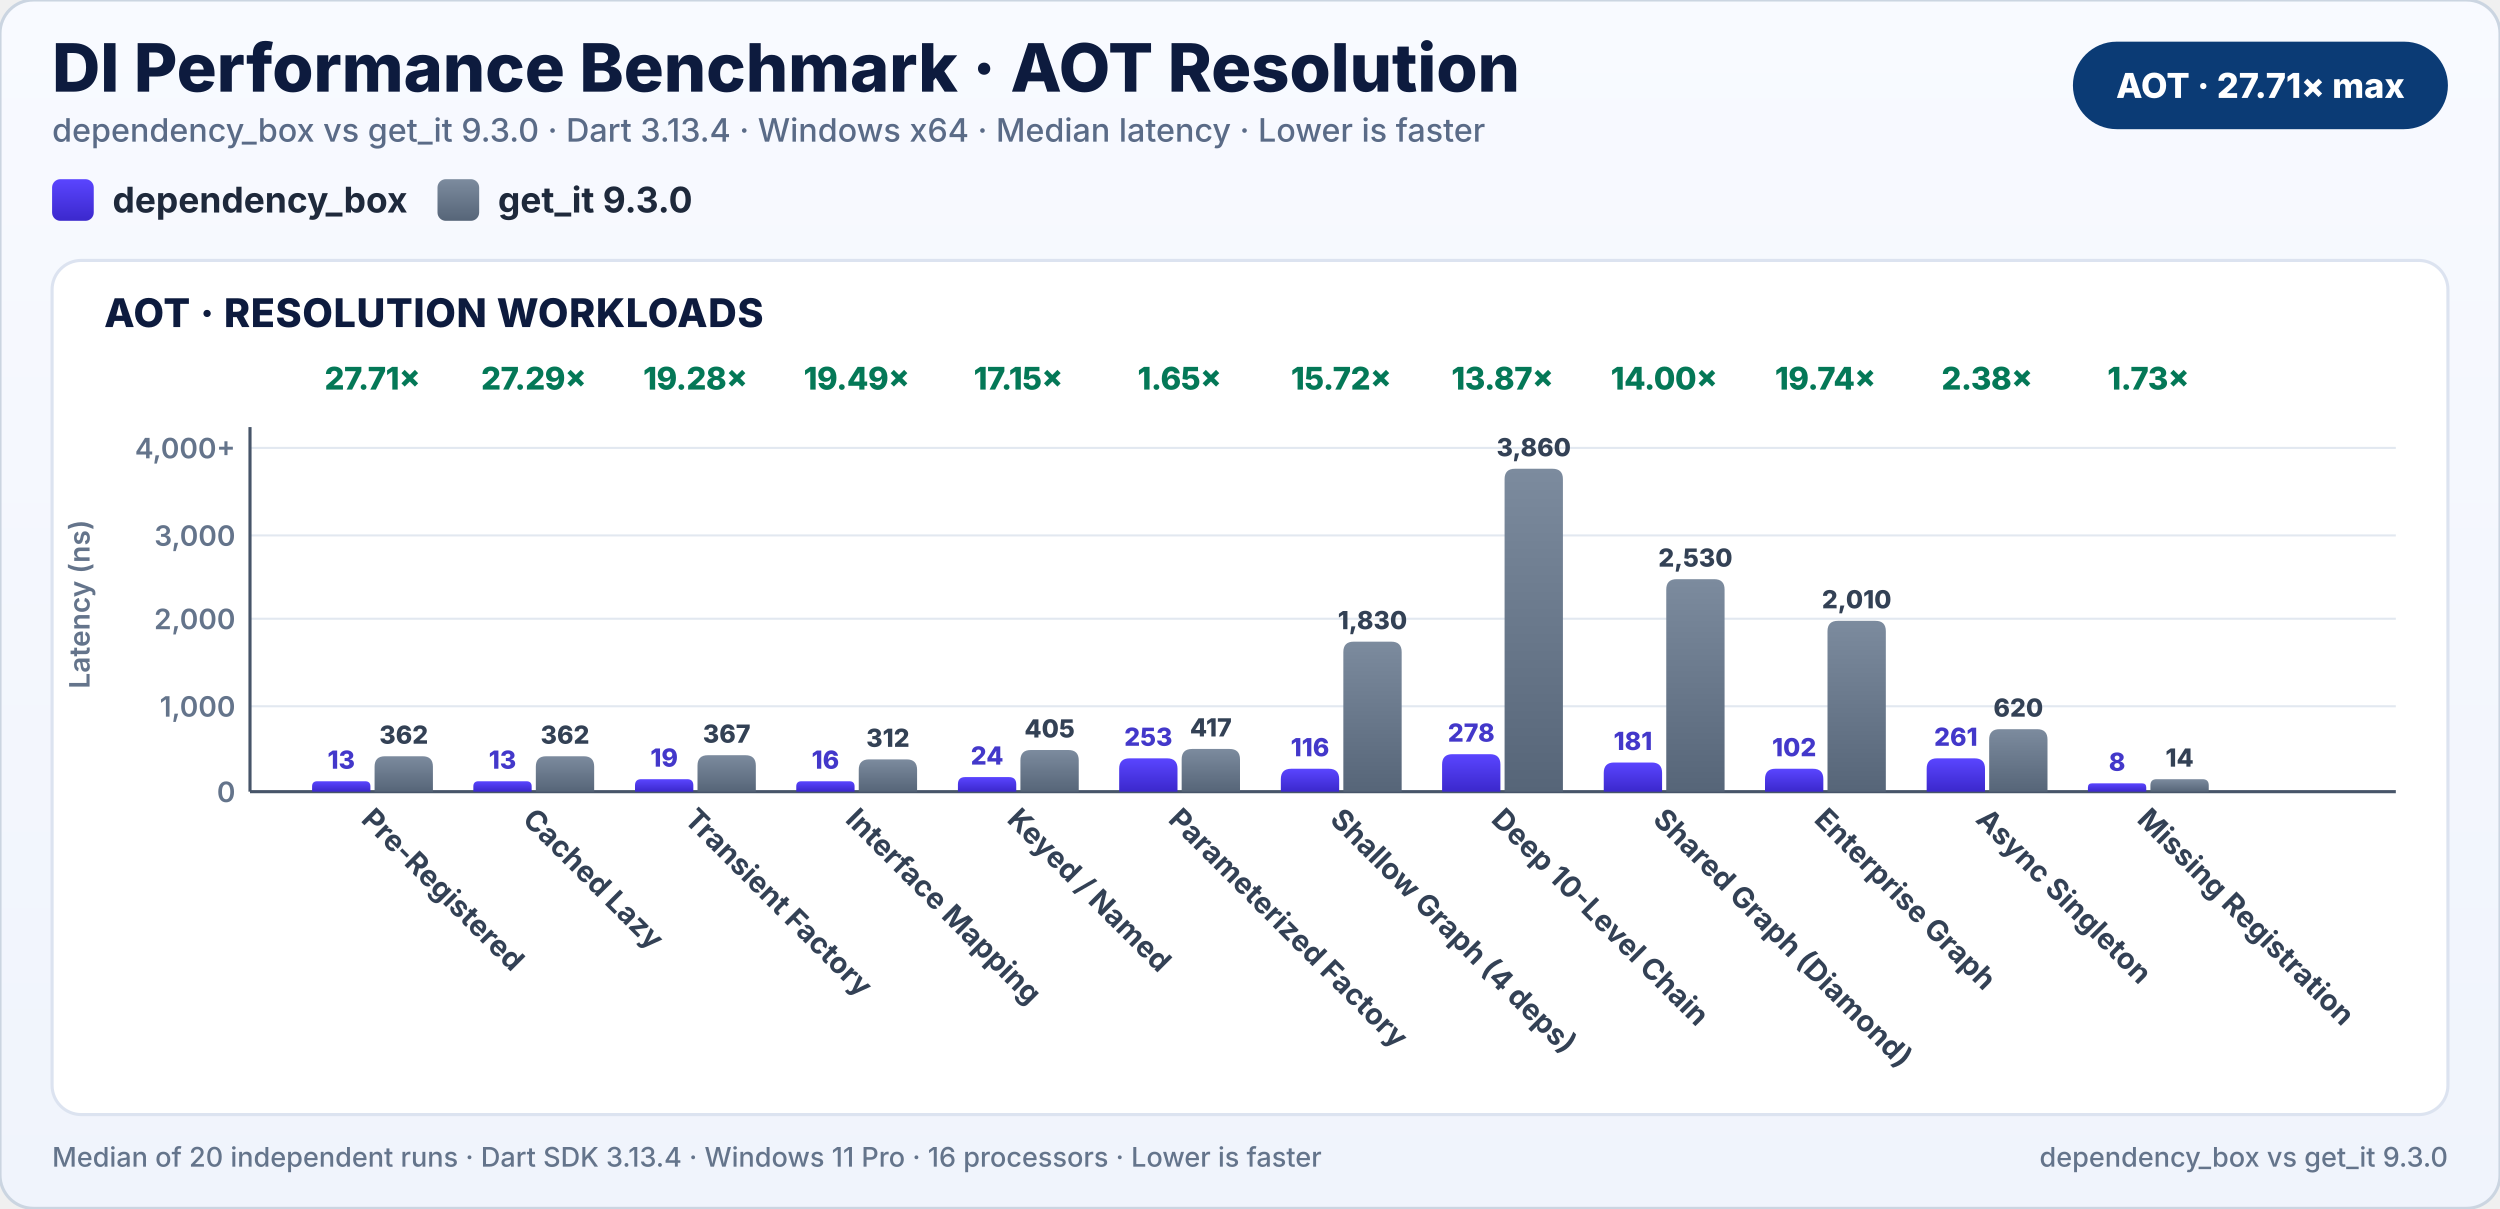
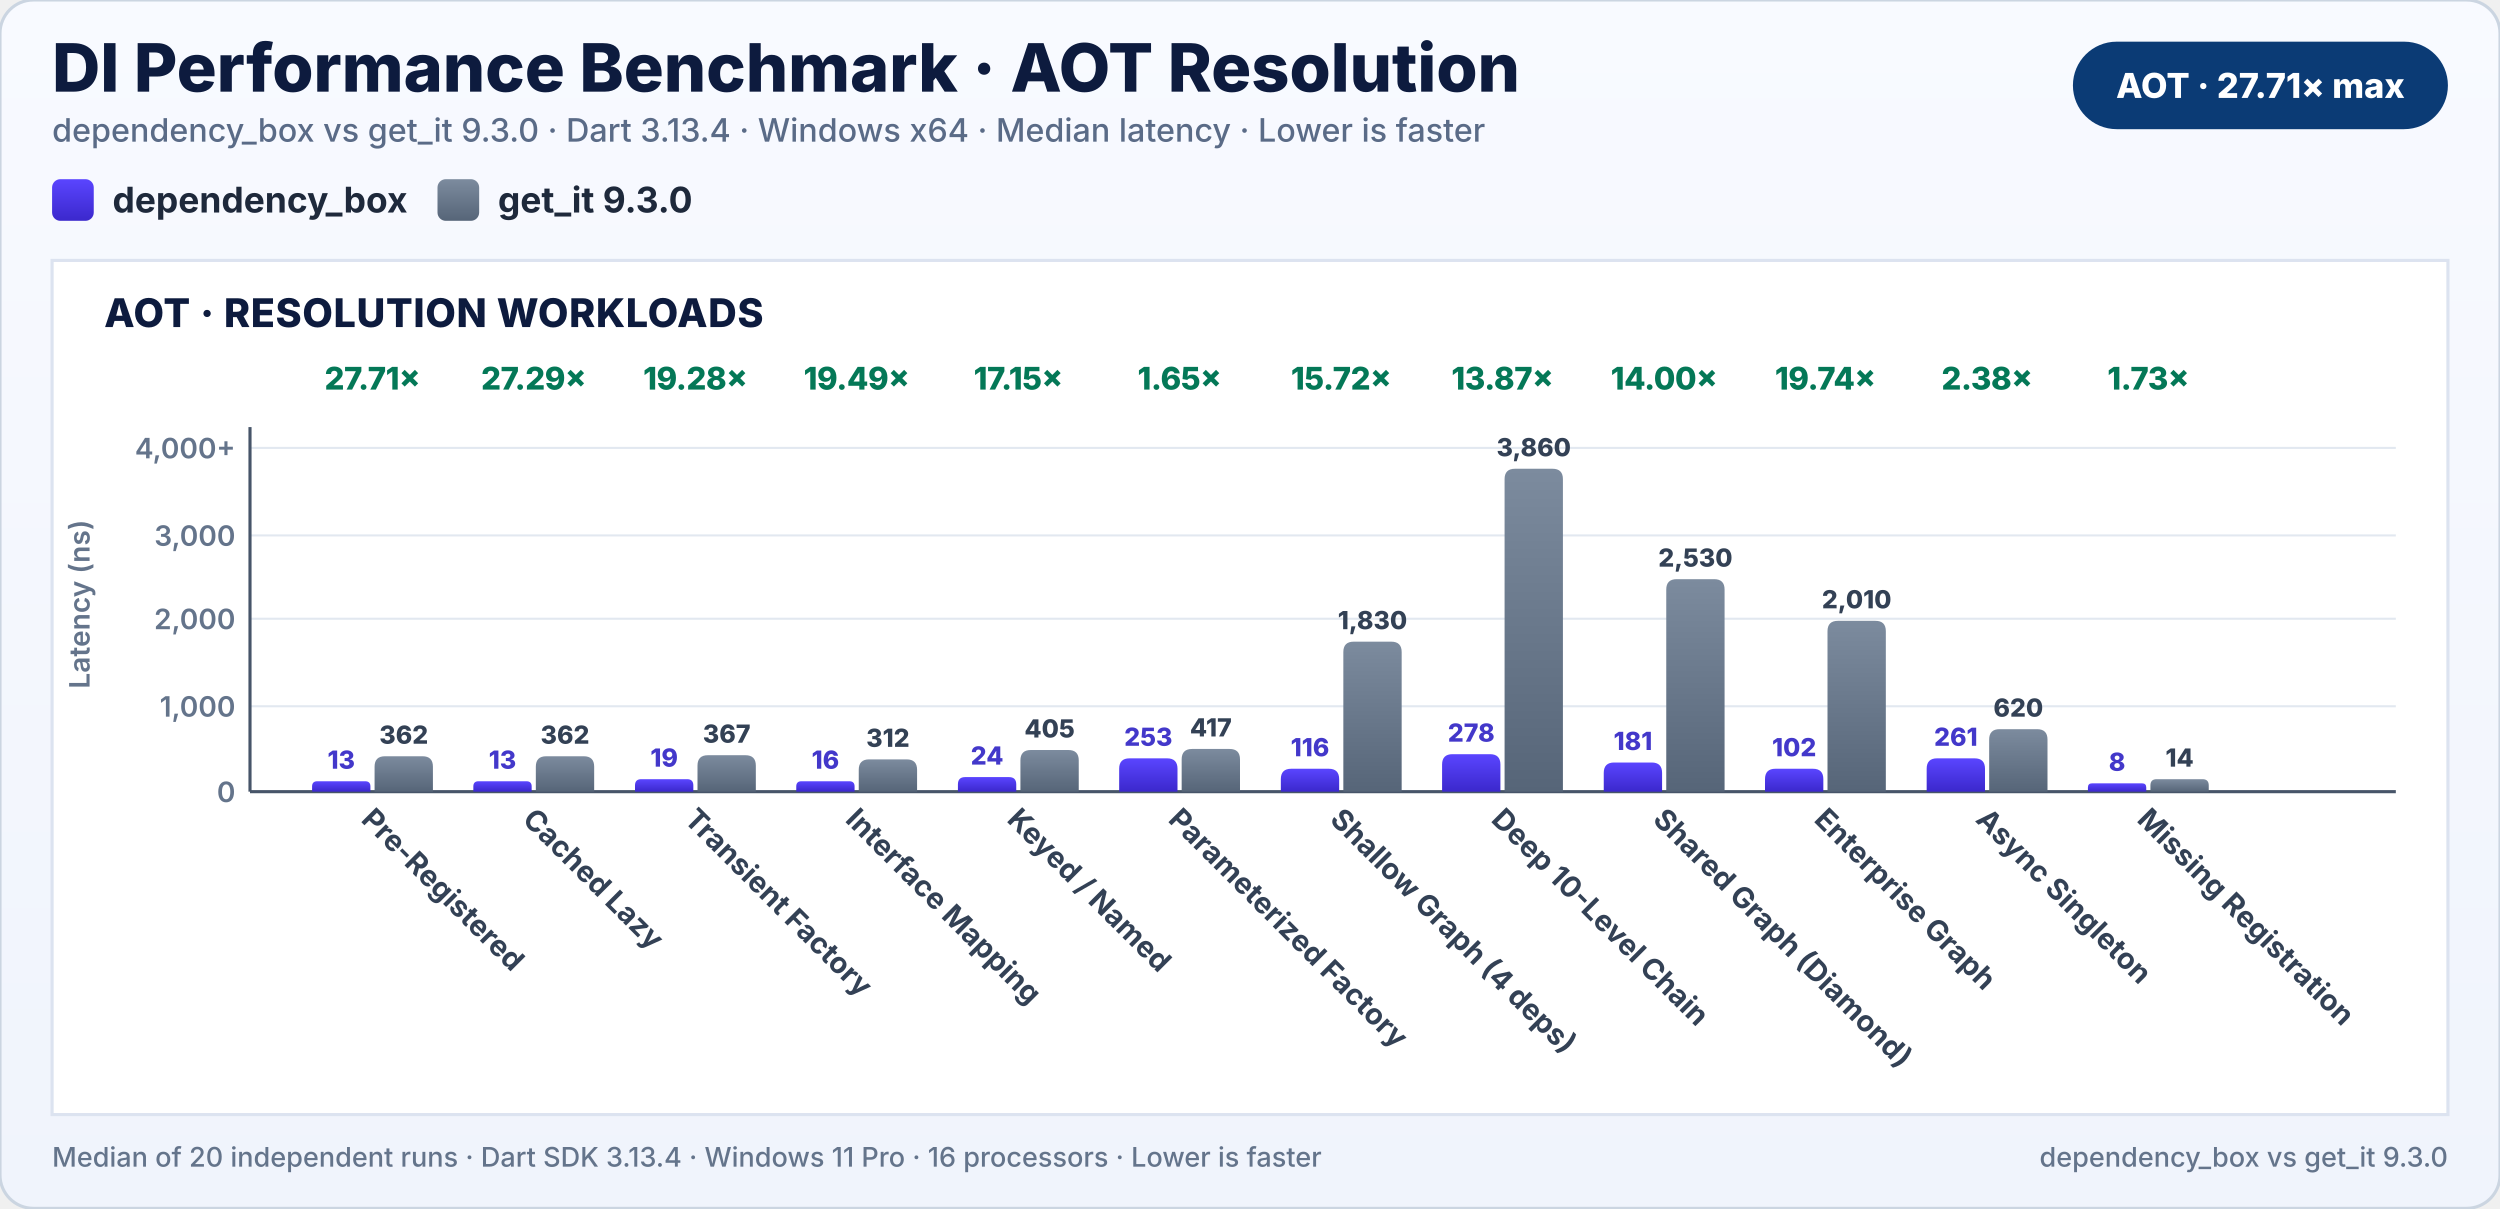
- <svg xmlns="http://www.w3.org/2000/svg" viewBox="0 0 1200 580" width="100%" height="100%" font-family="Inter, -apple-system, BlinkMacSystemFont, 'Segoe UI', Roboto, sans-serif">
+ <svg xmlns="http://www.w3.org/2000/svg" viewBox="0 0 1200 580" font-family="Inter, -apple-system, BlinkMacSystemFont, 'Segoe UI', Roboto, sans-serif">
  <defs>
    <linearGradient id="bgGrad" x1="0" y1="0" x2="0" y2="1">
      <stop offset="0%" stop-color="#f8faff" />
      <stop offset="100%" stop-color="#f0f4fc" />
    </linearGradient>
    <linearGradient id="purpleBar" x1="0" y1="0" x2="0" y2="1">
      <stop offset="0%" stop-color="#5a45ff" />
      <stop offset="100%" stop-color="#3b28cc" />
    </linearGradient>
    <linearGradient id="greyBar" x1="0" y1="0" x2="0" y2="1">
      <stop offset="0%" stop-color="#7c8b9e" />
      <stop offset="100%" stop-color="#566578" />
    </linearGradient>
-     <style>
-       .title { font-size: 32px; font-weight: 800; fill: #0d1b3e; }
-       .subtitle { font-size: 15.5px; fill: #5a6b87; font-weight: 500; }
-       .legend-text { font-size: 17px; font-weight: 700; fill: #1e293b; }
-       .panel { fill: #ffffff; stroke: #dce3f0; stroke-width: 1.5; rx: 14; }
-       .panel-title { font-size: 19px; font-weight: 800; fill: #0d1b3e; letter-spacing: 0.3px; }
-       .axis-label { font-size: 13.5px; fill: #64748b; font-weight: 600; }
-       .grid-line { stroke: #e2e8f0; stroke-width: 1; }
-       .axis-line { stroke: #475569; stroke-width: 1.5; }
-       .speedup-text { font-size: 15px; font-weight: 800; fill: #047857; text-anchor: middle; letter-spacing: -0.2px; }
-       /* Numbers above bars decreased by 10% from 13.5px to 12px */
-       .val-purple { font-size: 12px; font-weight: 800; fill: #4338ca; text-anchor: middle; }
-       .val-grey { font-size: 12px; font-weight: 800; fill: #334155; text-anchor: middle; }
-       .cat-label { font-size: 14px; font-weight: 700; fill: #334155; text-anchor: start; }
-       .card { fill: #f4f7fd; stroke: #dce3f0; stroke-width: 1.5; rx: 14; }
-       .card-title { font-size: 16px; font-weight: 800; fill: #0d1b3e; }
-       .card-sub { font-size: 13px; fill: #475569; font-weight: 500; }
-       .big-metric-jit { font-size: 34px; font-weight: 800; fill: #4f39f6; }
-       .big-metric-aot { font-size: 34px; font-weight: 800; fill: #0353a4; }
-       .mid-metric { font-size: 20px; font-weight: 800; }
-       .footer { font-size: 13px; fill: #64748b; font-weight: 500; }
-     </style>
+     <style>.legend-text{font-size:17px;font-weight:700;fill:#1e293b}.axis-label{font-size:13.5px;fill:#64748b;font-weight:600}.grid-line{stroke:#e2e8f0;stroke-width:1}.speedup-text{font-size:15px;font-weight:800;fill:#047857;text-anchor:middle;letter-spacing:-.2px}.val-grey,.val-purple{font-size:12px;font-weight:800;text-anchor:middle}.val-purple{fill:#4338ca}.cat-label,.val-grey{fill:#334155}.cat-label{font-size:14px;font-weight:700;text-anchor:start}.footer{font-size:13px;fill:#64748b;font-weight:500}</style>
  </defs>
  <rect width="1200" height="580" rx="16" fill="url(#bgGrad)" stroke="#cbd5e1" stroke-width="1.5" />
-   <text x="25" y="44" class="title">DI Performance Benchmark · AOT Resolution</text>
-   <text x="25" y="68" class="subtitle">dependency_box vs get_it 9.3.0  ·  Dart 3.13.4  ·  Windows x64  ·  Median latency  ·  Lower is faster</text>
+   <text x="25" y="44" style="font-size:32px;font-weight:800;fill:#0d1b3e">DI Performance Benchmark · AOT Resolution</text>
+   <text x="25" y="68" style="font-size:15.5px;fill:#5a6b87;font-weight:500">dependency_box vs get_it 9.3.0  ·  Dart 3.13.4  ·  Windows x64  ·  Median latency  ·  Lower is faster</text>
  <rect x="995" y="20" width="180" height="42" rx="21" fill="#0b3b75" />
-   <text x="1085" y="47" fill="#ffffff" font-size="16.5" font-weight="800" text-anchor="middle">AOT · 27.71× max</text>
+   <text x="1085" y="47" fill="#fff" font-size="16.5" font-weight="800" text-anchor="middle">AOT · 27.71× max</text>
  <rect x="25" y="86" width="20" height="20" rx="4" fill="url(#purpleBar)" />
  <text x="54" y="102" class="legend-text">dependency_box</text>
  <rect x="210" y="86" width="20" height="20" rx="4" fill="url(#greyBar)" />
  <text x="239" y="102" class="legend-text">get_it 9.3.0</text>
-   <g transform="translate(25, 125)">
-     <rect width="1150" height="410" class="panel" />
-     <text x="25" y="32" class="panel-title">AOT · RESOLUTION WORKLOADS</text>
-     <text x="153.8" y="62" class="speedup-text">27.71×</text>
-     <text x="231.2" y="62" class="speedup-text">27.29×</text>
-     <text x="308.8" y="62" class="speedup-text">19.28×</text>
-     <text x="386.2" y="62" class="speedup-text">19.49×</text>
-     <text x="463.8" y="62" class="speedup-text">17.15×</text>
-     <text x="541.2" y="62" class="speedup-text">1.65×</text>
-     <text x="618.8" y="62" class="speedup-text">15.72×</text>
-     <text x="696.2" y="62" class="speedup-text">13.87×</text>
-     <text x="773.8" y="62" class="speedup-text">14.00×</text>
-     <text x="851.2" y="62" class="speedup-text">19.74×</text>
-     <text x="928.8" y="62" class="speedup-text">2.38×</text>
-     <text x="1006.2" y="62" class="speedup-text">1.73×</text>
-     <text x="-165" y="18" transform="rotate(-90)" class="axis-label" text-anchor="middle">Latency (ns)</text>
-     <text x="88" y="95" class="axis-label" text-anchor="end">4,000+</text>
-     <line x1="95" y1="90" x2="1125" y2="90" class="grid-line" />
-     <text x="88" y="137" class="axis-label" text-anchor="end">3,000</text>
-     <line x1="95" y1="132" x2="1125" y2="132" class="grid-line" />
-     <text x="88" y="177" class="axis-label" text-anchor="end">2,000</text>
-     <line x1="95" y1="172" x2="1125" y2="172" class="grid-line" />
-     <text x="88" y="219" class="axis-label" text-anchor="end">1,000</text>
-     <line x1="95" y1="214" x2="1125" y2="214" class="grid-line" />
-     <text x="88" y="260" class="axis-label" text-anchor="end">0</text>
-     <line x1="95" y1="80" x2="95" y2="255" class="axis-line" />
-     <line x1="95" y1="255" x2="1125" y2="255" class="axis-line" />
-     <path d="M 124.8,255 V 252.5 Q 124.8,250.0 127.3,250.0 H 150.3 Q 152.8,250.0 152.8,252.5 V 255 Z" fill="url(#purpleBar)" />
-     <text x="138.8" y="244.0" class="val-purple">13</text>
-     <path d="M 154.8,255 V 243.0 Q 154.8,238.0 159.8,238.0 H 177.8 Q 182.8,238.0 182.8,243.0 V 255 Z" fill="url(#greyBar)" />
-     <text x="168.8" y="232.0" class="val-grey">362</text>
-     <text x="147.8" y="269" transform="rotate(45 147.8,269)" class="cat-label">Pre-Registered</text>
-     <path d="M 202.2,255 V 252.5 Q 202.2,250.0 204.7,250.0 H 227.7 Q 230.2,250.0 230.2,252.5 V 255 Z" fill="url(#purpleBar)" />
-     <text x="216.2" y="244.0" class="val-purple">13</text>
-     <path d="M 232.2,255 V 243.0 Q 232.2,238.0 237.2,238.0 H 255.2 Q 260.2,238.0 260.2,243.0 V 255 Z" fill="url(#greyBar)" />
-     <text x="246.2" y="232.0" class="val-grey">362</text>
-     <text x="225.2" y="269" transform="rotate(45 225.2,269)" class="cat-label">Cached Lazy</text>
-     <path d="M 279.8,255 V 252.0 Q 279.8,249.0 282.8,249.0 H 304.8 Q 307.8,249.0 307.8,252.0 V 255 Z" fill="url(#purpleBar)" />
-     <text x="293.8" y="243.0" class="val-purple">19</text>
-     <path d="M 309.8,255 V 242.5 Q 309.8,237.5 314.8,237.5 H 332.8 Q 337.8,237.5 337.8,242.5 V 255 Z" fill="url(#greyBar)" />
-     <text x="323.8" y="231.5" class="val-grey">367</text>
-     <text x="302.8" y="269" transform="rotate(45 302.8,269)" class="cat-label">Transient Factory</text>
-     <path d="M 357.2,255 V 252.5 Q 357.2,250.0 359.7,250.0 H 382.7 Q 385.2,250.0 385.2,252.5 V 255 Z" fill="url(#purpleBar)" />
-     <text x="371.2" y="244.0" class="val-purple">16</text>
-     <path d="M 387.2,255 V 244.5 Q 387.2,239.5 392.2,239.5 H 410.2 Q 415.2,239.5 415.2,244.5 V 255 Z" fill="url(#greyBar)" />
-     <text x="401.2" y="233.5" class="val-grey">312</text>
-     <text x="380.2" y="269" transform="rotate(45 380.2,269)" class="cat-label">Interface Mapping</text>
-     <path d="M 434.8,255 V 251.5 Q 434.8,248.0 438.3,248.0 H 459.3 Q 462.8,248.0 462.8,251.5 V 255 Z" fill="url(#purpleBar)" />
-     <text x="448.8" y="242.0" class="val-purple">24</text>
-     <path d="M 464.8,255 V 240.0 Q 464.8,235.0 469.8,235.0 H 487.8 Q 492.8,235.0 492.8,240.0 V 255 Z" fill="url(#greyBar)" />
-     <text x="478.8" y="229.0" class="val-grey">405</text>
-     <text x="457.8" y="269" transform="rotate(45 457.8,269)" class="cat-label">Keyed / Named</text>
-     <path d="M 512.2,255 V 244.0 Q 512.2,239.0 517.2,239.0 H 535.2 Q 540.2,239.0 540.2,244.0 V 255 Z" fill="url(#purpleBar)" />
-     <text x="526.2" y="233.0" class="val-purple">253</text>
-     <path d="M 542.2,255 V 239.5 Q 542.2,234.5 547.2,234.5 H 565.2 Q 570.2,234.5 570.2,239.5 V 255 Z" fill="url(#greyBar)" />
-     <text x="556.2" y="228.5" class="val-grey">417</text>
-     <text x="535.2" y="269" transform="rotate(45 535.2,269)" class="cat-label">Parameterized Factory</text>
-     <path d="M 589.8,255 V 249.0 Q 589.8,244.0 594.8,244.0 H 612.8 Q 617.8,244.0 617.8,249.0 V 255 Z" fill="url(#purpleBar)" />
-     <text x="603.8" y="238.0" class="val-purple">116</text>
-     <path d="M 619.8,255 V 188.0 Q 619.8,183.0 624.8,183.0 H 642.8 Q 647.8,183.0 647.8,188.0 V 255 Z" fill="url(#greyBar)" />
-     <text x="633.8" y="177.0" class="val-grey">1,830</text>
-     <text x="612.8" y="269" transform="rotate(45 612.8,269)" class="cat-label">Shallow Graph (4 deps)</text>
-     <path d="M 667.2,255 V 242.0 Q 667.2,237.0 672.2,237.0 H 690.2 Q 695.2,237.0 695.2,242.0 V 255 Z" fill="url(#purpleBar)" />
-     <text x="681.2" y="231.0" class="val-purple">278</text>
-     <path d="M 697.2,255 V 105.0 Q 697.2,100.0 702.2,100.0 H 720.2 Q 725.2,100.0 725.2,105.0 V 255 Z" fill="url(#greyBar)" />
-     <text x="711.2" y="94.0" class="val-grey">3,860</text>
-     <text x="690.2" y="269" transform="rotate(45 690.2,269)" class="cat-label">Deep 10-Level Chain</text>
-     <path d="M 744.8,255 V 246.0 Q 744.8,241.0 749.8,241.0 H 767.8 Q 772.8,241.0 772.8,246.0 V 255 Z" fill="url(#purpleBar)" />
-     <text x="758.8" y="235.0" class="val-purple">181</text>
-     <path d="M 774.8,255 V 158.0 Q 774.8,153.0 779.8,153.0 H 797.8 Q 802.8,153.0 802.8,158.0 V 255 Z" fill="url(#greyBar)" />
-     <text x="788.8" y="147.0" class="val-grey">2,530</text>
-     <text x="767.8" y="269" transform="rotate(45 767.8,269)" class="cat-label">Shared Graph (Diamond)</text>
-     <path d="M 822.2,255 V 249.0 Q 822.2,244.0 827.2,244.0 H 845.2 Q 850.2,244.0 850.2,249.0 V 255 Z" fill="url(#purpleBar)" />
-     <text x="836.2" y="238.0" class="val-purple">102</text>
-     <path d="M 852.2,255 V 178.0 Q 852.2,173.0 857.2,173.0 H 875.2 Q 880.2,173.0 880.2,178.0 V 255 Z" fill="url(#greyBar)" />
-     <text x="866.2" y="167.0" class="val-grey">2,010</text>
-     <text x="845.2" y="269" transform="rotate(45 845.2,269)" class="cat-label">Enterprise Graph</text>
-     <path d="M 899.8,255 V 244.0 Q 899.8,239.0 904.8,239.0 H 922.8 Q 927.8,239.0 927.8,244.0 V 255 Z" fill="url(#purpleBar)" />
-     <text x="913.8" y="233.0" class="val-purple">261</text>
-     <path d="M 929.8,255 V 230.0 Q 929.8,225.0 934.8,225.0 H 952.8 Q 957.8,225.0 957.8,230.0 V 255 Z" fill="url(#greyBar)" />
-     <text x="943.8" y="219.0" class="val-grey">620</text>
-     <text x="922.8" y="269" transform="rotate(45 922.8,269)" class="cat-label">Async Singleton</text>
-     <path d="M 977.2,255 V 253.0 Q 977.2,251.0 979.2,251.0 H 1003.2 Q 1005.2,251.0 1005.2,253.0 V 255 Z" fill="url(#purpleBar)" />
-     <text x="991.2" y="245.0" class="val-purple">8</text>
-     <path d="M 1007.2,255 V 252.0 Q 1007.2,249.0 1010.2,249.0 H 1032.2 Q 1035.2,249.0 1035.2,252.0 V 255 Z" fill="url(#greyBar)" />
-     <text x="1021.2" y="243.0" class="val-grey">14</text>
-     <text x="1000.2" y="269" transform="rotate(45 1000.2,269)" class="cat-label">Missing Registration</text>
-   </g>
+   <path style="fill:#fff;stroke:#dce3f0;stroke-width:1.5;rx:14" d="M0 0h1150v410H0z" transform="translate(25 125)" />
+   <text x="25" y="32" style="font-size:19px;font-weight:800;fill:#0d1b3e;letter-spacing:.3px" transform="translate(25 125)">AOT · RESOLUTION WORKLOADS</text>
+   <text x="153.8" y="62" class="speedup-text" transform="translate(25 125)">27.71×</text>
+   <text x="231.2" y="62" class="speedup-text" transform="translate(25 125)">27.29×</text>
+   <text x="308.8" y="62" class="speedup-text" transform="translate(25 125)">19.28×</text>
+   <text x="386.2" y="62" class="speedup-text" transform="translate(25 125)">19.49×</text>
+   <text x="463.8" y="62" class="speedup-text" transform="translate(25 125)">17.15×</text>
+   <text x="541.2" y="62" class="speedup-text" transform="translate(25 125)">1.65×</text>
+   <text x="618.8" y="62" class="speedup-text" transform="translate(25 125)">15.72×</text>
+   <text x="696.2" y="62" class="speedup-text" transform="translate(25 125)">13.87×</text>
+   <text x="773.8" y="62" class="speedup-text" transform="translate(25 125)">14.00×</text>
+   <text x="851.2" y="62" class="speedup-text" transform="translate(25 125)">19.74×</text>
+   <text x="928.8" y="62" class="speedup-text" transform="translate(25 125)">2.38×</text>
+   <text x="1006.2" y="62" class="speedup-text" transform="translate(25 125)">1.73×</text>
+   <text x="-165" y="18" transform="rotate(-90 75 50)" class="axis-label" text-anchor="middle">Latency (ns)</text>
+   <text x="88" y="95" class="axis-label" text-anchor="end" transform="translate(25 125)">4,000+</text>
+   <path class="grid-line" d="M120 215h1030" />
+   <text x="88" y="137" class="axis-label" text-anchor="end" transform="translate(25 125)">3,000</text>
+   <path class="grid-line" d="M120 257h1030" />
+   <text x="88" y="177" class="axis-label" text-anchor="end" transform="translate(25 125)">2,000</text>
+   <path class="grid-line" d="M120 297h1030" />
+   <text x="88" y="219" class="axis-label" text-anchor="end" transform="translate(25 125)">1,000</text>
+   <path class="grid-line" d="M120 339h1030" />
+   <text x="88" y="260" class="axis-label" text-anchor="end" transform="translate(25 125)">0</text>
+   <path d="M95 80v175m0 0h1030" transform="translate(25 125)" style="stroke:#475569;stroke-width:1.5" />
+   <path d="M124.8 255v-2.5q0-2.5 2.5-2.5h23q2.5 0 2.5 2.5v2.5Z" fill="url(#purpleBar)" transform="translate(25 125)" />
+   <text x="138.8" y="244" class="val-purple" transform="translate(25 125)">13</text>
+   <path d="M154.8 255v-12q0-5 5-5h18q5 0 5 5v12Z" fill="url(#greyBar)" transform="translate(25 125)" />
+   <text x="168.8" y="232" class="val-grey" transform="translate(25 125)">362</text>
+   <text x="147.8" y="269" transform="rotate(45 9.412 361.678)" class="cat-label">Pre-Registered</text>
+   <path d="M202.2 255v-2.5q0-2.5 2.5-2.5h23q2.5 0 2.5 2.5v2.5Z" fill="url(#purpleBar)" transform="translate(25 125)" />
+   <text x="216.2" y="244" class="val-purple" transform="translate(25 125)">13</text>
+   <path d="M232.2 255v-12q0-5 5-5h18q5 0 5 5v12Z" fill="url(#greyBar)" transform="translate(25 125)" />
+   <text x="246.2" y="232" class="val-grey" transform="translate(25 125)">362</text>
+   <text x="225.2" y="269" transform="rotate(45 86.812 361.678)" class="cat-label">Cached Lazy</text>
+   <path d="M279.8 255v-3q0-3 3-3h22q3 0 3 3v3Z" fill="url(#purpleBar)" transform="translate(25 125)" />
+   <text x="293.8" y="243" class="val-purple" transform="translate(25 125)">19</text>
+   <path d="M309.8 255v-12.5q0-5 5-5h18q5 0 5 5V255Z" fill="url(#greyBar)" transform="translate(25 125)" />
+   <text x="323.8" y="231.5" class="val-grey" transform="translate(25 125)">367</text>
+   <text x="302.8" y="269" transform="rotate(45 164.412 361.678)" class="cat-label">Transient Factory</text>
+   <path d="M357.2 255v-2.5q0-2.5 2.5-2.5h23q2.5 0 2.5 2.5v2.5Z" fill="url(#purpleBar)" transform="translate(25 125)" />
+   <text x="371.2" y="244" class="val-purple" transform="translate(25 125)">16</text>
+   <path d="M387.2 255v-10.5q0-5 5-5h18q5 0 5 5V255Z" fill="url(#greyBar)" transform="translate(25 125)" />
+   <text x="401.2" y="233.5" class="val-grey" transform="translate(25 125)">312</text>
+   <text x="380.2" y="269" transform="rotate(45 241.812 361.678)" class="cat-label">Interface Mapping</text>
+   <path d="M434.8 255v-3.5q0-3.5 3.5-3.5h21q3.5 0 3.5 3.5v3.5Z" fill="url(#purpleBar)" transform="translate(25 125)" />
+   <text x="448.8" y="242" class="val-purple" transform="translate(25 125)">24</text>
+   <path d="M464.8 255v-15q0-5 5-5h18q5 0 5 5v15Z" fill="url(#greyBar)" transform="translate(25 125)" />
+   <text x="478.8" y="229" class="val-grey" transform="translate(25 125)">405</text>
+   <text x="457.8" y="269" transform="rotate(45 319.412 361.678)" class="cat-label">Keyed / Named</text>
+   <path d="M512.2 255v-11q0-5 5-5h18q5 0 5 5v11Z" fill="url(#purpleBar)" transform="translate(25 125)" />
+   <text x="526.2" y="233" class="val-purple" transform="translate(25 125)">253</text>
+   <path d="M542.2 255v-15.5q0-5 5-5h18q5 0 5 5V255Z" fill="url(#greyBar)" transform="translate(25 125)" />
+   <text x="556.2" y="228.5" class="val-grey" transform="translate(25 125)">417</text>
+   <text x="535.2" y="269" transform="rotate(45 396.812 361.678)" class="cat-label">Parameterized Factory</text>
+   <path d="M589.8 255v-6q0-5 5-5h18q5 0 5 5v6Z" fill="url(#purpleBar)" transform="translate(25 125)" />
+   <text x="603.8" y="238" class="val-purple" transform="translate(25 125)">116</text>
+   <path d="M619.8 255v-67q0-5 5-5h18q5 0 5 5v67Z" fill="url(#greyBar)" transform="translate(25 125)" />
+   <text x="633.8" y="177" class="val-grey" transform="translate(25 125)">1,830</text>
+   <text x="612.8" y="269" transform="rotate(45 474.412 361.678)" class="cat-label">Shallow Graph (4 deps)</text>
+   <path d="M667.2 255v-13q0-5 5-5h18q5 0 5 5v13Z" fill="url(#purpleBar)" transform="translate(25 125)" />
+   <text x="681.2" y="231" class="val-purple" transform="translate(25 125)">278</text>
+   <path d="M697.2 255V105q0-5 5-5h18q5 0 5 5v150Z" fill="url(#greyBar)" transform="translate(25 125)" />
+   <text x="711.2" y="94" class="val-grey" transform="translate(25 125)">3,860</text>
+   <text x="690.2" y="269" transform="rotate(45 551.812 361.678)" class="cat-label">Deep 10-Level Chain</text>
+   <path d="M744.8 255v-9q0-5 5-5h18q5 0 5 5v9Z" fill="url(#purpleBar)" transform="translate(25 125)" />
+   <text x="758.8" y="235" class="val-purple" transform="translate(25 125)">181</text>
+   <path d="M774.8 255v-97q0-5 5-5h18q5 0 5 5v97Z" fill="url(#greyBar)" transform="translate(25 125)" />
+   <text x="788.8" y="147" class="val-grey" transform="translate(25 125)">2,530</text>
+   <text x="767.8" y="269" transform="rotate(45 629.412 361.678)" class="cat-label">Shared Graph (Diamond)</text>
+   <path d="M822.2 255v-6q0-5 5-5h18q5 0 5 5v6Z" fill="url(#purpleBar)" transform="translate(25 125)" />
+   <text x="836.2" y="238" class="val-purple" transform="translate(25 125)">102</text>
+   <path d="M852.2 255v-77q0-5 5-5h18q5 0 5 5v77Z" fill="url(#greyBar)" transform="translate(25 125)" />
+   <text x="866.2" y="167" class="val-grey" transform="translate(25 125)">2,010</text>
+   <text x="845.2" y="269" transform="rotate(45 706.812 361.678)" class="cat-label">Enterprise Graph</text>
+   <path d="M899.8 255v-11q0-5 5-5h18q5 0 5 5v11Z" fill="url(#purpleBar)" transform="translate(25 125)" />
+   <text x="913.8" y="233" class="val-purple" transform="translate(25 125)">261</text>
+   <path d="M929.8 255v-25q0-5 5-5h18q5 0 5 5v25Z" fill="url(#greyBar)" transform="translate(25 125)" />
+   <text x="943.8" y="219" class="val-grey" transform="translate(25 125)">620</text>
+   <text x="922.8" y="269" transform="rotate(45 784.412 361.678)" class="cat-label">Async Singleton</text>
+   <path d="M977.2 255v-2q0-2 2-2h24q2 0 2 2v2Z" fill="url(#purpleBar)" transform="translate(25 125)" />
+   <text x="991.2" y="245" class="val-purple" transform="translate(25 125)">8</text>
+   <path d="M1007.2 255v-3q0-3 3-3h22q3 0 3 3v3Z" fill="url(#greyBar)" transform="translate(25 125)" />
+   <text x="1021.2" y="243" class="val-grey" transform="translate(25 125)">14</text>
+   <text x="1000.2" y="269" transform="rotate(45 861.812 361.678)" class="cat-label">Missing Registration</text>
  <text x="25" y="560" class="footer">Median of 20 independent runs  ·  Dart SDK 3.13.4  ·  Windows 11 Pro  ·  16 processors  ·  Lower is faster</text>
  <text x="1175" y="560" class="footer" text-anchor="end">dependency_box vs get_it 9.3.0</text>
</svg>
